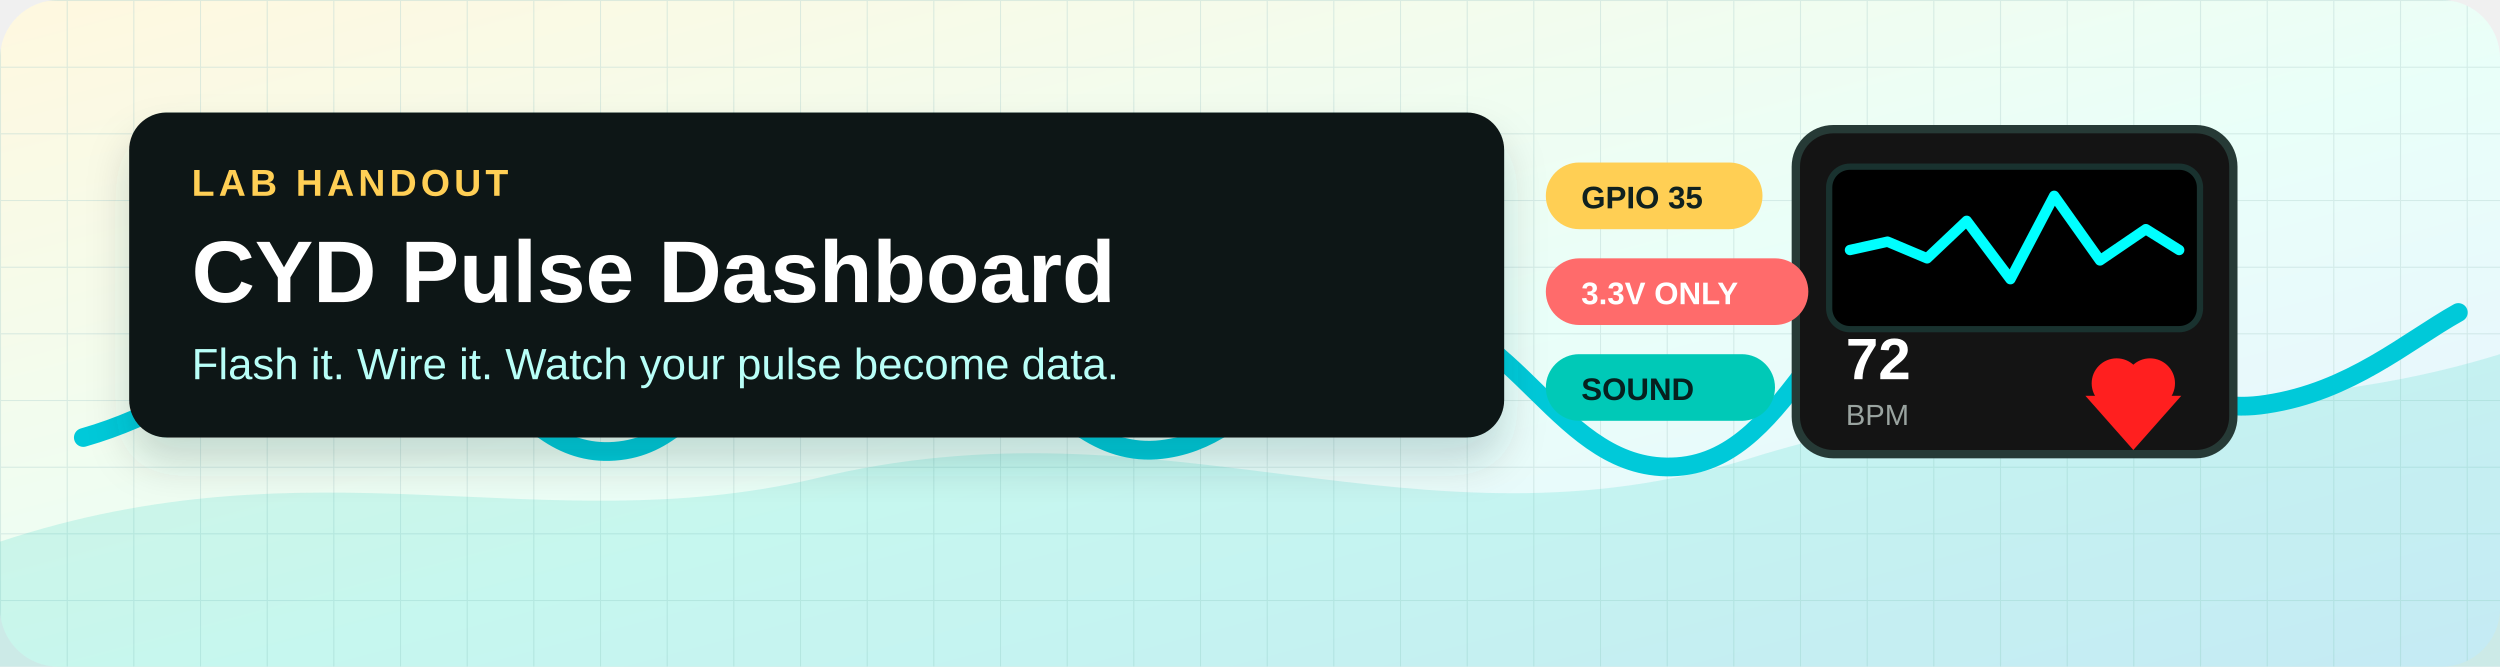
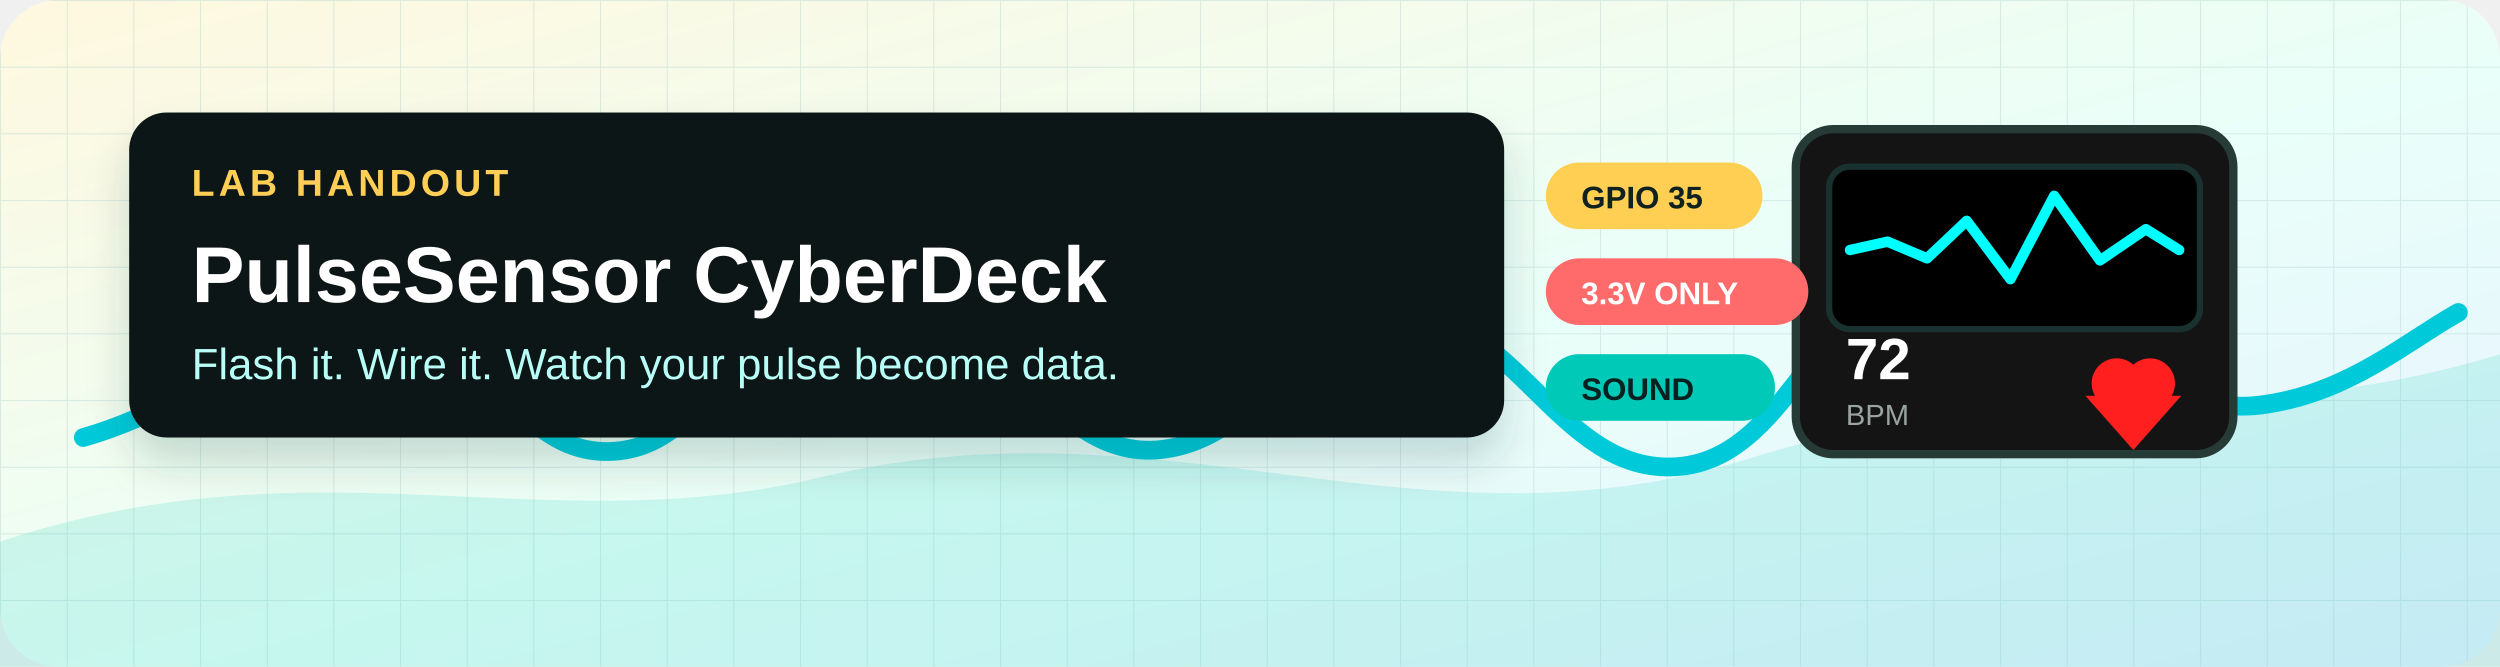
- <svg xmlns="http://www.w3.org/2000/svg" width="1200" height="320" viewBox="0 0 1200 320" role="img" aria-label="CYD Pulse Dashboard lab banner">
+ <svg xmlns="http://www.w3.org/2000/svg" width="1200" height="320" viewBox="0 0 1200 320" role="img" aria-label="PulseSensor CyberDeck with the CYD lab banner">
  <defs>
    <linearGradient id="paper" x1="0" y1="0" x2="1" y2="1">
      <stop offset="0" stop-color="#fff8df" />
      <stop offset="0.55" stop-color="#e9fff9" />
      <stop offset="1" stop-color="#e7f0ff" />
    </linearGradient>
    <pattern id="grid" width="32" height="32" patternUnits="userSpaceOnUse">
      <path d="M32 0H0V32" fill="none" stroke="#b9d8d2" stroke-width="1" opacity="0.45" />
    </pattern>
    <filter id="softShadow" x="-20%" y="-20%" width="140%" height="140%">
      <feDropShadow dx="0" dy="12" stdDeviation="10" flood-color="#153b42" flood-opacity="0.18" />
    </filter>
  </defs>
  <rect width="1200" height="320" rx="28" fill="url(#paper)" />
  <rect width="1200" height="320" rx="28" fill="url(#grid)" />
  <path d="M0 260 C150 210 260 260 390 230 C560 188 680 270 840 220 C980 176 1070 210 1200 170 L1200 320 L0 320 Z" fill="#00c9b7" opacity="0.15" />
  <path d="M40 210 C110 190 140 140 190 145 C230 149 245 225 300 216 C348 208 360 132 415 128 C472 124 496 220 555 216 C607 212 625 150 670 150 C728 150 748 228 805 224 C862 220 875 130 935 125 C995 120 1020 205 1088 194 C1128 188 1155 164 1180 150" fill="none" stroke="#00c9d9" stroke-width="9" stroke-linecap="round" />
  <g filter="url(#softShadow)">
    <rect x="62" y="54" width="660" height="156" rx="18" fill="#101616" />
    <text x="92" y="94" fill="#ffcf54" font-family="Arial, sans-serif" font-size="18" font-weight="700" letter-spacing="2">LAB HANDOUT</text>
-     <text x="92" y="145" fill="#ffffff" font-family="Arial, sans-serif" font-size="42" font-weight="800">CYD Pulse Dashboard</text>
+     <text x="92" y="145" fill="#ffffff" font-family="Arial, sans-serif" font-size="38" font-weight="800">PulseSensor CyberDeck</text>
    <text x="92" y="182" fill="#b8fff8" font-family="Arial, sans-serif" font-size="21">Flash it. Wire it. Watch your pulse become data.</text>
  </g>
  <g transform="translate(862 62)">
    <rect x="0" y="0" width="210" height="156" rx="18" fill="#141414" stroke="#263a36" stroke-width="4" />
    <rect x="16" y="18" width="178" height="78" rx="10" fill="#000000" stroke="#19322f" stroke-width="3" />
    <path d="M26 58 L44 54 L63 62 L82 44 L103 72 L124 32 L146 63 L168 48 L184 58" fill="none" stroke="#00ffff" stroke-width="5" stroke-linecap="round" stroke-linejoin="round" />
    <text x="24" y="120" fill="#ffffff" font-family="Arial, sans-serif" font-size="28" font-weight="800">72</text>
    <text x="24" y="142" fill="#9aa4a0" font-family="Arial, sans-serif" font-size="14">BPM</text>
    <circle cx="154" cy="122" r="12" fill="#ff1f1f" />
    <circle cx="170" cy="122" r="12" fill="#ff1f1f" />
    <path d="M139 128 L185 128 L162 154 Z" fill="#ff1f1f" />
  </g>
  <g transform="translate(742 78)">
    <rect x="0" y="0" width="104" height="32" rx="16" fill="#ffcf54" />
    <text x="17" y="22" fill="#10211f" font-family="Arial, sans-serif" font-size="15" font-weight="800">GPIO 35</text>
    <rect x="0" y="46" width="126" height="32" rx="16" fill="#ff6b6b" />
    <text x="17" y="68" fill="#ffffff" font-family="Arial, sans-serif" font-size="15" font-weight="800">3.3V ONLY</text>
    <rect x="0" y="92" width="110" height="32" rx="16" fill="#00c9b7" />
    <text x="17" y="114" fill="#06211f" font-family="Arial, sans-serif" font-size="15" font-weight="800">SOUND</text>
  </g>
</svg>
